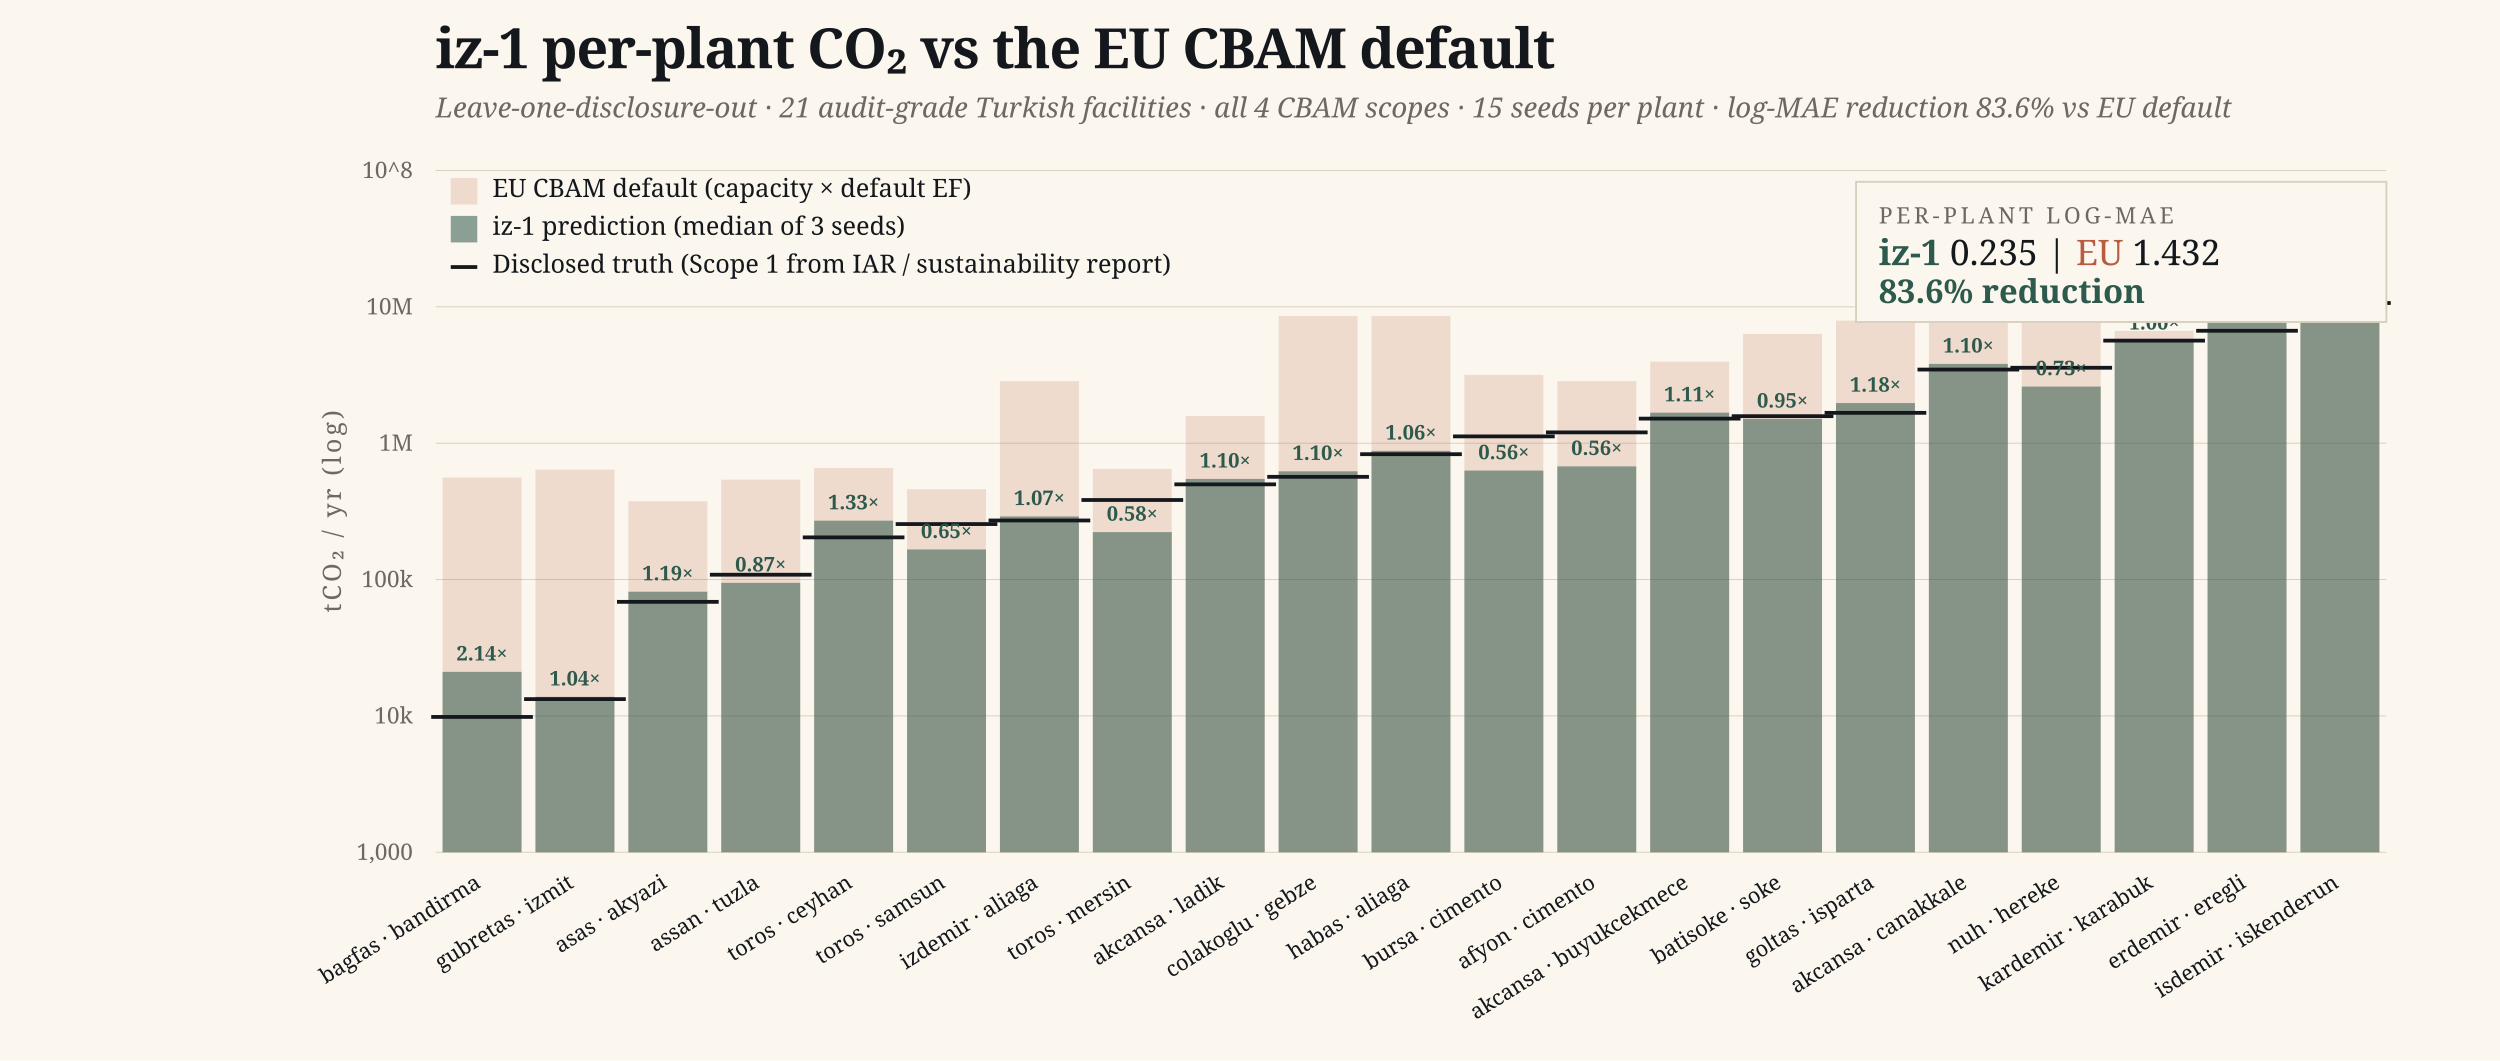
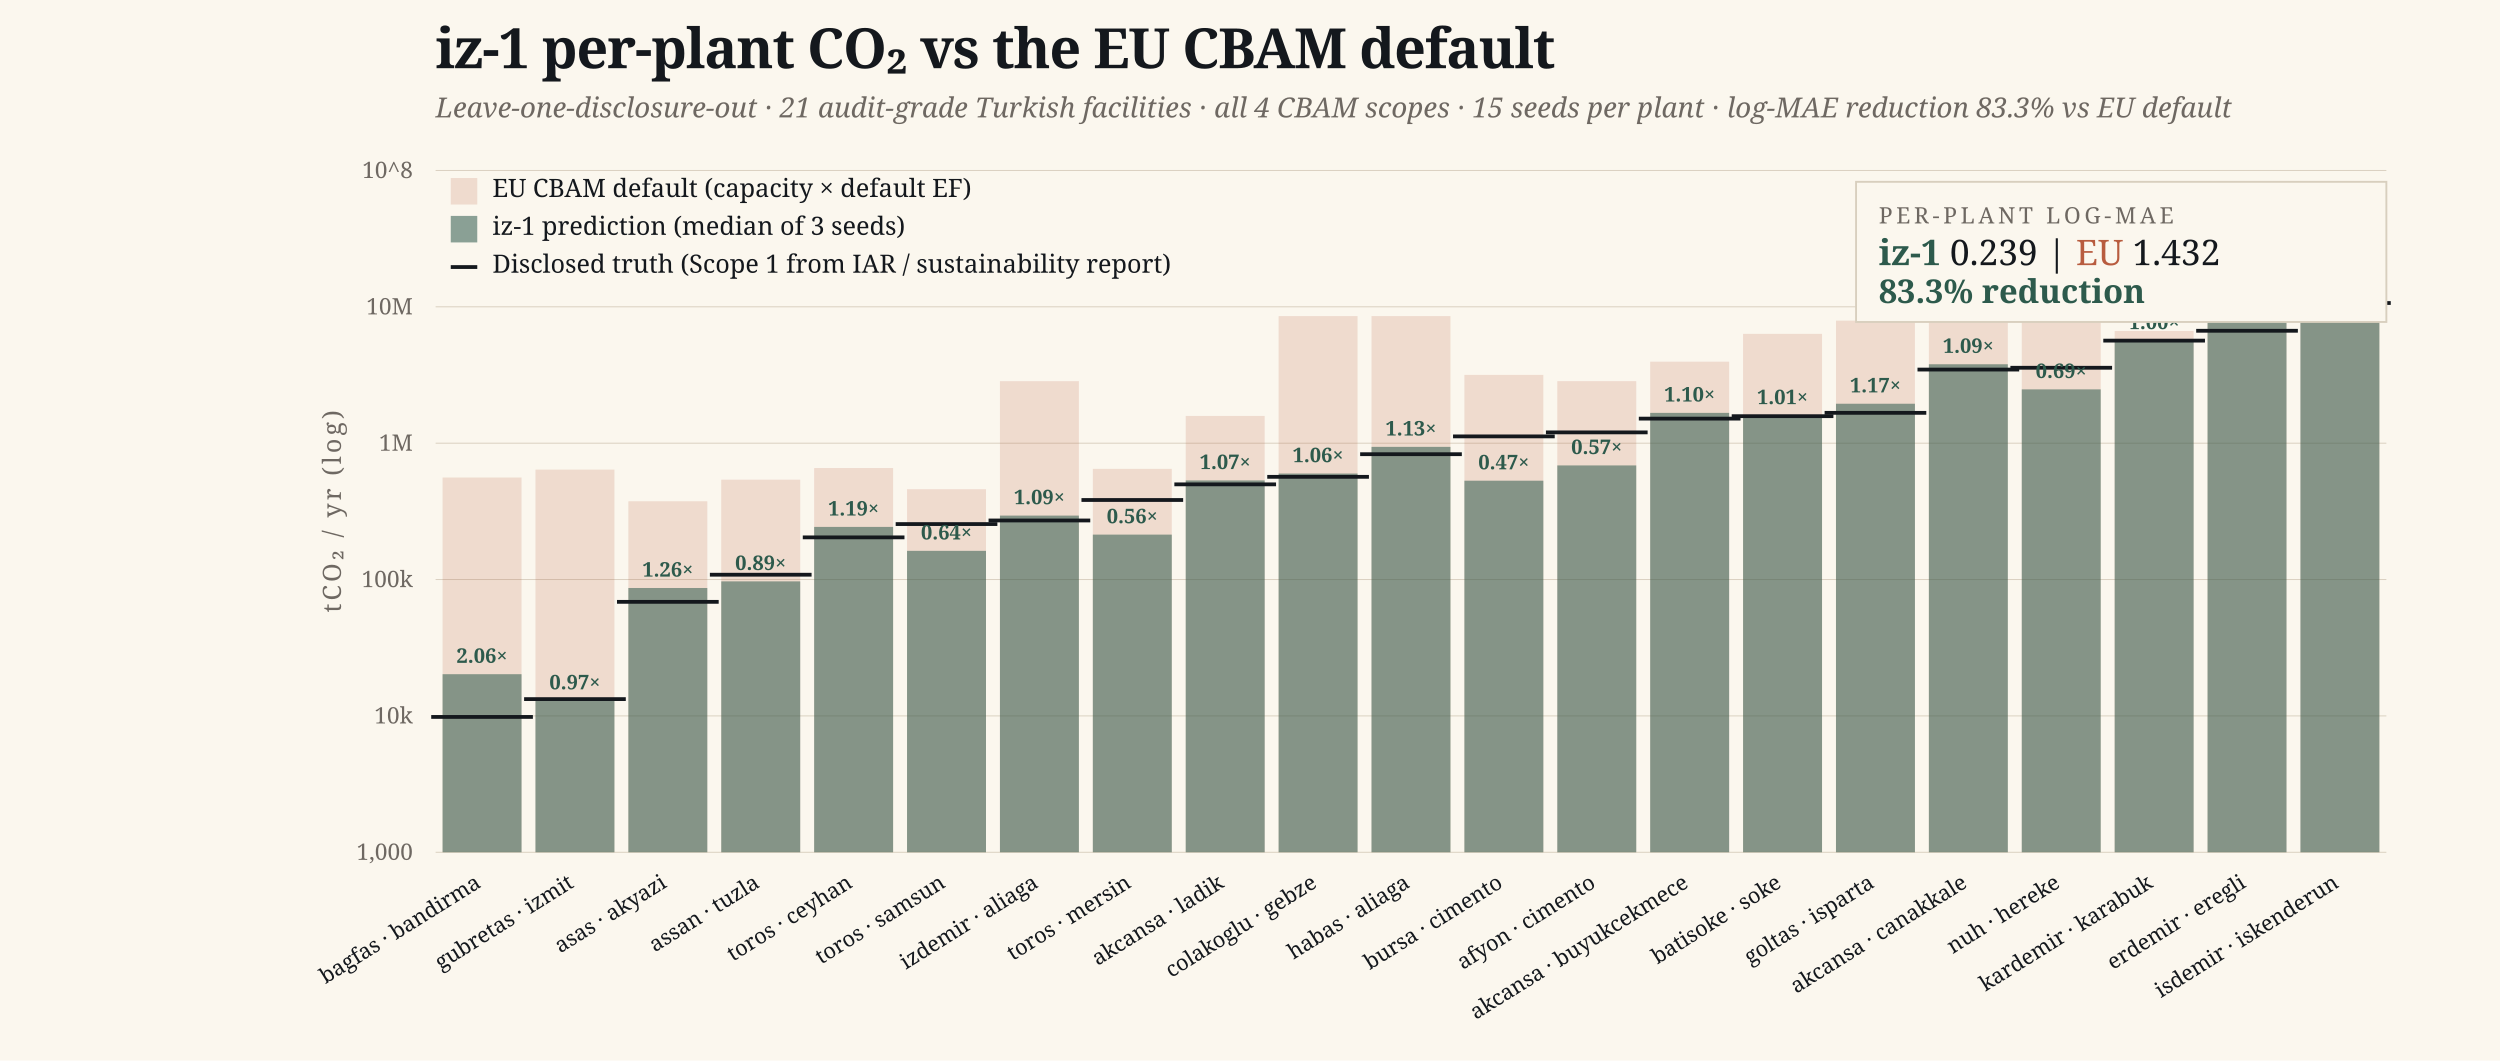
<svg xmlns="http://www.w3.org/2000/svg" viewBox="0 0 1320 560" style="font-family:Georgia,serif;background:#fbf7ee">
  <rect x="0" y="0" width="1320" height="560" fill="#fbf7ee" />
  <text x="230" y="36" fill="#14181d" font-size="22pt" font-weight="600" letter-spacing="-0.02em">iz-1 per-plant CO₂ vs the EU CBAM default</text>
-   <text x="230" y="62" fill="#6e6862" font-size="11pt" font-style="italic">Leave-one-disclosure-out · 21 audit-grade Turkish facilities · all 4 CBAM scopes · 15 seeds per plant · log-MAE reduction 83.6% vs EU default</text>
+   <text x="230" y="62" fill="#6e6862" font-size="11pt" font-style="italic">Leave-one-disclosure-out · 21 audit-grade Turkish facilities · all 4 CBAM scopes · 15 seeds per plant · log-MAE reduction 83.3% vs EU default</text>
  <line x1="230" x2="1260" y1="450.0" y2="450.0" stroke="#d8cfbe" stroke-width="0.5" />
  <text x="218" y="454.0" text-anchor="end" font-size="9pt" fill="#6e6862">1,000</text>
  <line x1="230" x2="1260" y1="378.0" y2="378.0" stroke="#d8cfbe" stroke-width="0.5" />
  <text x="218" y="382.0" text-anchor="end" font-size="9pt" fill="#6e6862">10k</text>
  <line x1="230" x2="1260" y1="306.0" y2="306.0" stroke="#d8cfbe" stroke-width="0.5" />
  <text x="218" y="310.0" text-anchor="end" font-size="9pt" fill="#6e6862">100k</text>
  <line x1="230" x2="1260" y1="234.0" y2="234.0" stroke="#d8cfbe" stroke-width="0.5" />
  <text x="218" y="238.0" text-anchor="end" font-size="9pt" fill="#6e6862">1M</text>
  <line x1="230" x2="1260" y1="162.0" y2="162.0" stroke="#d8cfbe" stroke-width="0.5" />
  <text x="218" y="166.0" text-anchor="end" font-size="9pt" fill="#6e6862">10M</text>
  <line x1="230" x2="1260" y1="90.0" y2="90.0" stroke="#d8cfbe" stroke-width="0.5" />
  <text x="218" y="94.0" text-anchor="end" font-size="9pt" fill="#6e6862">10^8</text>
  <text x="180" y="270.0" transform="rotate(-90 180 270.0)" text-anchor="middle" font-size="10pt" fill="#6e6862" letter-spacing="0.12em">tCO₂ / yr (log)</text>
  <rect x="233.679" y="252.13" width="41.69" height="197.87" fill="#b85c3f" opacity="0.18" />
-   <rect x="233.679" y="354.735" width="41.69" height="95.265" fill="#2d5a4c" opacity="0.55" />
+   <rect x="233.679" y="355.976" width="41.69" height="94.024" fill="#2d5a4c" opacity="0.55" />
  <line x1="227.679" x2="281.369" y1="378.543" y2="378.543" stroke="#14181d" stroke-width="2" />
  <text x="254.524" y="468" text-anchor="end" font-size="8.5pt" fill="#14181d" transform="rotate(-32 254.5238 468)">bagfas · bandirma</text>
-   <text x="254.524" y="348.735" text-anchor="middle" font-size="8pt" fill="#2d5a4c" font-weight="600">2.14×</text>
+   <text x="254.524" y="349.976" text-anchor="middle" font-size="8pt" fill="#2d5a4c" font-weight="600">2.06×</text>
  <rect x="282.726" y="247.955" width="41.69" height="202.045" fill="#b85c3f" opacity="0.18" />
-   <rect x="282.726" y="367.929" width="41.69" height="82.071" fill="#2d5a4c" opacity="0.55" />
+   <rect x="282.726" y="369.97" width="41.69" height="80.03" fill="#2d5a4c" opacity="0.55" />
  <line x1="276.726" x2="330.417" y1="369.127" y2="369.127" stroke="#14181d" stroke-width="2" />
  <text x="303.571" y="468" text-anchor="end" font-size="8.5pt" fill="#14181d" transform="rotate(-32 303.5714 468)">gubretas · izmit</text>
-   <text x="303.571" y="361.929" text-anchor="middle" font-size="8pt" fill="#2d5a4c" font-weight="600">1.04×</text>
+   <text x="303.571" y="363.97" text-anchor="middle" font-size="8pt" fill="#2d5a4c" font-weight="600">0.97×</text>
  <rect x="331.774" y="264.67" width="41.69" height="185.33" fill="#b85c3f" opacity="0.18" />
-   <rect x="331.774" y="312.418" width="41.69" height="137.582" fill="#2d5a4c" opacity="0.55" />
+   <rect x="331.774" y="310.462" width="41.69" height="139.538" fill="#2d5a4c" opacity="0.55" />
  <line x1="325.774" x2="379.464" y1="317.776" y2="317.776" stroke="#14181d" stroke-width="2" />
  <text x="352.619" y="468" text-anchor="end" font-size="8.5pt" fill="#14181d" transform="rotate(-32 352.619 468)">asas · akyazi</text>
-   <text x="352.619" y="306.418" text-anchor="middle" font-size="8pt" fill="#2d5a4c" font-weight="600">1.19×</text>
+   <text x="352.619" y="304.462" text-anchor="middle" font-size="8pt" fill="#2d5a4c" font-weight="600">1.26×</text>
  <rect x="380.821" y="253.268" width="41.69" height="196.732" fill="#b85c3f" opacity="0.18" />
-   <rect x="380.821" y="307.738" width="41.69" height="142.262" fill="#2d5a4c" opacity="0.55" />
+   <rect x="380.821" y="306.967" width="41.69" height="143.033" fill="#2d5a4c" opacity="0.55" />
  <line x1="374.821" x2="428.512" y1="303.449" y2="303.449" stroke="#14181d" stroke-width="2" />
  <text x="401.667" y="468" text-anchor="end" font-size="8.5pt" fill="#14181d" transform="rotate(-32 401.6667 468)">assan · tuzla</text>
-   <text x="401.667" y="301.738" text-anchor="middle" font-size="8pt" fill="#2d5a4c" font-weight="600">0.87×</text>
+   <text x="401.667" y="300.967" text-anchor="middle" font-size="8pt" fill="#2d5a4c" font-weight="600">0.89×</text>
  <rect x="429.869" y="247.118" width="41.69" height="202.882" fill="#b85c3f" opacity="0.18" />
-   <rect x="429.869" y="274.921" width="41.69" height="175.079" fill="#2d5a4c" opacity="0.55" />
+   <rect x="429.869" y="278.209" width="41.69" height="171.791" fill="#2d5a4c" opacity="0.55" />
  <line x1="423.869" x2="477.56" y1="283.731" y2="283.731" stroke="#14181d" stroke-width="2" />
  <text x="450.714" y="468" text-anchor="end" font-size="8.5pt" fill="#14181d" transform="rotate(-32 450.7143 468)">toros · ceyhan</text>
-   <text x="450.714" y="268.921" text-anchor="middle" font-size="8pt" fill="#2d5a4c" font-weight="600">1.33×</text>
+   <text x="450.714" y="272.209" text-anchor="middle" font-size="8pt" fill="#2d5a4c" font-weight="600">1.19×</text>
  <rect x="478.917" y="258.281" width="41.69" height="191.719" fill="#b85c3f" opacity="0.18" />
-   <rect x="478.917" y="290.113" width="41.69" height="159.887" fill="#2d5a4c" opacity="0.55" />
+   <rect x="478.917" y="290.846" width="41.69" height="159.154" fill="#2d5a4c" opacity="0.55" />
  <line x1="472.917" x2="526.607" y1="276.707" y2="276.707" stroke="#14181d" stroke-width="2" />
  <text x="499.762" y="468" text-anchor="end" font-size="8.5pt" fill="#14181d" transform="rotate(-32 499.7619 468)">toros · samsun</text>
-   <text x="499.762" y="284.113" text-anchor="middle" font-size="8pt" fill="#2d5a4c" font-weight="600">0.65×</text>
+   <text x="499.762" y="284.846" text-anchor="middle" font-size="8pt" fill="#2d5a4c" font-weight="600">0.64×</text>
  <rect x="527.964" y="201.251" width="41.69" height="248.749" fill="#b85c3f" opacity="0.18" />
-   <rect x="527.964" y="272.662" width="41.69" height="177.338" fill="#2d5a4c" opacity="0.55" />
+   <rect x="527.964" y="272.233" width="41.69" height="177.767" fill="#2d5a4c" opacity="0.55" />
  <line x1="521.964" x2="575.655" y1="274.812" y2="274.812" stroke="#14181d" stroke-width="2" />
  <text x="548.81" y="468" text-anchor="end" font-size="8.5pt" fill="#14181d" transform="rotate(-32 548.8095 468)">izdemir · aliaga</text>
-   <text x="548.81" y="266.662" text-anchor="middle" font-size="8pt" fill="#2d5a4c" font-weight="600">1.07×</text>
+   <text x="548.81" y="266.233" text-anchor="middle" font-size="8pt" fill="#2d5a4c" font-weight="600">1.09×</text>
  <rect x="577.012" y="247.567" width="41.69" height="202.433" fill="#b85c3f" opacity="0.18" />
-   <rect x="577.012" y="280.941" width="41.69" height="169.059" fill="#2d5a4c" opacity="0.55" />
+   <rect x="577.012" y="282.276" width="41.69" height="167.724" fill="#2d5a4c" opacity="0.55" />
  <line x1="571.012" x2="624.702" y1="263.997" y2="263.997" stroke="#14181d" stroke-width="2" />
  <text x="597.857" y="468" text-anchor="end" font-size="8.5pt" fill="#14181d" transform="rotate(-32 597.8571 468)">toros · mersin</text>
-   <text x="597.857" y="274.941" text-anchor="middle" font-size="8pt" fill="#2d5a4c" font-weight="600">0.58×</text>
+   <text x="597.857" y="276.276" text-anchor="middle" font-size="8pt" fill="#2d5a4c" font-weight="600">0.56×</text>
  <rect x="626.06" y="219.618" width="41.69" height="230.382" fill="#b85c3f" opacity="0.18" />
-   <rect x="626.06" y="252.867" width="41.69" height="197.133" fill="#2d5a4c" opacity="0.55" />
+   <rect x="626.06" y="253.667" width="41.69" height="196.333" fill="#2d5a4c" opacity="0.55" />
  <line x1="620.06" x2="673.75" y1="255.737" y2="255.737" stroke="#14181d" stroke-width="2" />
  <text x="646.905" y="468" text-anchor="end" font-size="8.5pt" fill="#14181d" transform="rotate(-32 646.9048 468)">akcansa · ladik</text>
-   <text x="646.905" y="246.867" text-anchor="middle" font-size="8pt" fill="#2d5a4c" font-weight="600">1.10×</text>
+   <text x="646.905" y="247.667" text-anchor="middle" font-size="8pt" fill="#2d5a4c" font-weight="600">1.07×</text>
  <rect x="675.107" y="166.898" width="41.69" height="283.102" fill="#b85c3f" opacity="0.18" />
-   <rect x="675.107" y="248.858" width="41.69" height="201.142" fill="#2d5a4c" opacity="0.55" />
+   <rect x="675.107" y="250.036" width="41.69" height="199.964" fill="#2d5a4c" opacity="0.55" />
  <line x1="669.107" x2="722.798" y1="251.769" y2="251.769" stroke="#14181d" stroke-width="2" />
  <text x="695.952" y="468" text-anchor="end" font-size="8.5pt" fill="#14181d" transform="rotate(-32 695.9524 468)">colakoglu · gebze</text>
-   <text x="695.952" y="242.858" text-anchor="middle" font-size="8pt" fill="#2d5a4c" font-weight="600">1.10×</text>
+   <text x="695.952" y="244.036" text-anchor="middle" font-size="8pt" fill="#2d5a4c" font-weight="600">1.06×</text>
  <rect x="724.155" y="166.898" width="41.69" height="283.102" fill="#b85c3f" opacity="0.18" />
-   <rect x="724.155" y="238.059" width="41.69" height="211.941" fill="#2d5a4c" opacity="0.55" />
+   <rect x="724.155" y="235.946" width="41.69" height="214.054" fill="#2d5a4c" opacity="0.55" />
  <line x1="718.155" x2="771.845" y1="239.814" y2="239.814" stroke="#14181d" stroke-width="2" />
  <text x="745.0" y="468" text-anchor="end" font-size="8.5pt" fill="#14181d" transform="rotate(-32 745.0 468)">habas · aliaga</text>
-   <text x="745.0" y="232.059" text-anchor="middle" font-size="8pt" fill="#2d5a4c" font-weight="600">1.06×</text>
+   <text x="745.0" y="229.946" text-anchor="middle" font-size="8pt" fill="#2d5a4c" font-weight="600">1.13×</text>
  <rect x="773.202" y="197.943" width="41.69" height="252.057" fill="#b85c3f" opacity="0.18" />
-   <rect x="773.202" y="248.46" width="41.69" height="201.54" fill="#2d5a4c" opacity="0.55" />
+   <rect x="773.202" y="253.806" width="41.69" height="196.194" fill="#2d5a4c" opacity="0.55" />
  <line x1="767.202" x2="820.893" y1="230.413" y2="230.413" stroke="#14181d" stroke-width="2" />
  <text x="794.048" y="468" text-anchor="end" font-size="8.5pt" fill="#14181d" transform="rotate(-32 794.0476 468)">bursa · cimento</text>
-   <text x="794.048" y="242.46" text-anchor="middle" font-size="8pt" fill="#2d5a4c" font-weight="600">0.56×</text>
+   <text x="794.048" y="247.806" text-anchor="middle" font-size="8pt" fill="#2d5a4c" font-weight="600">0.47×</text>
  <rect x="822.25" y="201.238" width="41.69" height="248.762" fill="#b85c3f" opacity="0.18" />
-   <rect x="822.25" y="246.253" width="41.69" height="203.747" fill="#2d5a4c" opacity="0.55" />
+   <rect x="822.25" y="245.747" width="41.69" height="204.253" fill="#2d5a4c" opacity="0.55" />
  <line x1="816.25" x2="869.94" y1="228.299" y2="228.299" stroke="#14181d" stroke-width="2" />
  <text x="843.095" y="468" text-anchor="end" font-size="8.5pt" fill="#14181d" transform="rotate(-32 843.0952 468)">afyon · cimento</text>
-   <text x="843.095" y="240.253" text-anchor="middle" font-size="8pt" fill="#2d5a4c" font-weight="600">0.56×</text>
+   <text x="843.095" y="239.747" text-anchor="middle" font-size="8pt" fill="#2d5a4c" font-weight="600">0.57×</text>
  <rect x="871.298" y="190.966" width="41.69" height="259.034" fill="#b85c3f" opacity="0.18" />
-   <rect x="871.298" y="217.891" width="41.69" height="232.109" fill="#2d5a4c" opacity="0.55" />
+   <rect x="871.298" y="217.997" width="41.69" height="232.003" fill="#2d5a4c" opacity="0.55" />
  <line x1="865.298" x2="918.988" y1="221.031" y2="221.031" stroke="#14181d" stroke-width="2" />
  <text x="892.143" y="468" text-anchor="end" font-size="8.5pt" fill="#14181d" transform="rotate(-32 892.1429 468)">akcansa · buyukcekmece</text>
-   <text x="892.143" y="211.891" text-anchor="middle" font-size="8pt" fill="#2d5a4c" font-weight="600">1.11×</text>
+   <text x="892.143" y="211.997" text-anchor="middle" font-size="8pt" fill="#2d5a4c" font-weight="600">1.10×</text>
  <rect x="920.345" y="176.269" width="41.69" height="273.731" fill="#b85c3f" opacity="0.18" />
-   <rect x="920.345" y="221.211" width="41.69" height="228.789" fill="#2d5a4c" opacity="0.55" />
+   <rect x="920.345" y="219.4" width="41.69" height="230.6" fill="#2d5a4c" opacity="0.55" />
  <line x1="914.345" x2="968.036" y1="219.738" y2="219.738" stroke="#14181d" stroke-width="2" />
  <text x="941.19" y="468" text-anchor="end" font-size="8.5pt" fill="#14181d" transform="rotate(-32 941.1905 468)">batisoke · soke</text>
-   <text x="941.19" y="215.211" text-anchor="middle" font-size="8pt" fill="#2d5a4c" font-weight="600">0.95×</text>
+   <text x="941.19" y="213.4" text-anchor="middle" font-size="8pt" fill="#2d5a4c" font-weight="600">1.01×</text>
  <rect x="969.393" y="169.292" width="41.69" height="280.708" fill="#b85c3f" opacity="0.18" />
-   <rect x="969.393" y="212.818" width="41.69" height="237.182" fill="#2d5a4c" opacity="0.55" />
+   <rect x="969.393" y="213.171" width="41.69" height="236.829" fill="#2d5a4c" opacity="0.55" />
  <line x1="963.393" x2="1017.083" y1="217.982" y2="217.982" stroke="#14181d" stroke-width="2" />
  <text x="990.238" y="468" text-anchor="end" font-size="8.5pt" fill="#14181d" transform="rotate(-32 990.2381 468)">goltas · isparta</text>
-   <text x="990.238" y="206.818" text-anchor="middle" font-size="8pt" fill="#2d5a4c" font-weight="600">1.18×</text>
+   <text x="990.238" y="207.171" text-anchor="middle" font-size="8pt" fill="#2d5a4c" font-weight="600">1.17×</text>
  <rect x="1018.44" y="166.312" width="41.69" height="283.688" fill="#b85c3f" opacity="0.18" />
-   <rect x="1018.44" y="192.134" width="41.69" height="257.866" fill="#2d5a4c" opacity="0.55" />
+   <rect x="1018.44" y="192.325" width="41.69" height="257.675" fill="#2d5a4c" opacity="0.55" />
  <line x1="1012.44" x2="1066.131" y1="195.132" y2="195.132" stroke="#14181d" stroke-width="2" />
  <text x="1039.286" y="468" text-anchor="end" font-size="8.5pt" fill="#14181d" transform="rotate(-32 1039.286 468)">akcansa · canakkale</text>
-   <text x="1039.286" y="186.134" text-anchor="middle" font-size="8pt" fill="#2d5a4c" font-weight="600">1.10×</text>
+   <text x="1039.286" y="186.325" text-anchor="middle" font-size="8pt" fill="#2d5a4c" font-weight="600">1.09×</text>
  <rect x="1067.488" y="165.195" width="41.69" height="284.805" fill="#b85c3f" opacity="0.18" />
-   <rect x="1067.488" y="204.103" width="41.69" height="245.897" fill="#2d5a4c" opacity="0.55" />
+   <rect x="1067.488" y="205.592" width="41.69" height="244.408" fill="#2d5a4c" opacity="0.55" />
  <line x1="1061.488" x2="1115.179" y1="194.179" y2="194.179" stroke="#14181d" stroke-width="2" />
  <text x="1088.333" y="468" text-anchor="end" font-size="8.5pt" fill="#14181d" transform="rotate(-32 1088.333 468)">nuh · hereke</text>
-   <text x="1088.333" y="198.103" text-anchor="middle" font-size="8pt" fill="#2d5a4c" font-weight="600">0.73×</text>
+   <text x="1088.333" y="199.592" text-anchor="middle" font-size="8pt" fill="#2d5a4c" font-weight="600">0.69×</text>
  <rect x="1116.536" y="174.757" width="41.69" height="275.243" fill="#b85c3f" opacity="0.18" />
-   <rect x="1116.536" y="179.993" width="41.69" height="270.007" fill="#2d5a4c" opacity="0.55" />
+   <rect x="1116.536" y="179.779" width="41.69" height="270.221" fill="#2d5a4c" opacity="0.55" />
  <line x1="1110.536" x2="1164.226" y1="179.849" y2="179.849" stroke="#14181d" stroke-width="2" />
  <text x="1137.381" y="468" text-anchor="end" font-size="8.5pt" fill="#14181d" transform="rotate(-32 1137.381 468)">kardemir · karabuk</text>
-   <text x="1137.381" y="173.993" text-anchor="middle" font-size="8pt" fill="#2d5a4c" font-weight="600">1.00×</text>
+   <text x="1137.381" y="173.779" text-anchor="middle" font-size="8pt" fill="#2d5a4c" font-weight="600">1.00×</text>
  <rect x="1165.583" y="170.581" width="41.69" height="279.419" fill="#b85c3f" opacity="0.18" />
-   <rect x="1165.583" y="169.506" width="41.69" height="280.494" fill="#2d5a4c" opacity="0.55" />
+   <rect x="1165.583" y="169.208" width="41.69" height="280.792" fill="#2d5a4c" opacity="0.55" />
  <line x1="1159.583" x2="1213.274" y1="174.648" y2="174.648" stroke="#14181d" stroke-width="2" />
  <text x="1186.429" y="468" text-anchor="end" font-size="8.5pt" fill="#14181d" transform="rotate(-32 1186.429 468)">erdemir · eregli</text>
-   <text x="1186.429" y="163.506" text-anchor="middle" font-size="8pt" fill="#2d5a4c" font-weight="600">1.18×</text>
+   <text x="1186.429" y="163.208" text-anchor="middle" font-size="8pt" fill="#2d5a4c" font-weight="600">1.19×</text>
  <rect x="1214.631" y="161.782" width="41.69" height="288.218" fill="#b85c3f" opacity="0.18" />
-   <rect x="1214.631" y="166.959" width="41.69" height="283.041" fill="#2d5a4c" opacity="0.55" />
+   <rect x="1214.631" y="165.745" width="41.69" height="284.255" fill="#2d5a4c" opacity="0.55" />
  <line x1="1208.631" x2="1262.321" y1="159.992" y2="159.992" stroke="#14181d" stroke-width="2" />
  <text x="1235.476" y="468" text-anchor="end" font-size="8.5pt" fill="#14181d" transform="rotate(-32 1235.476 468)">isdemir · iskenderun</text>
-   <text x="1235.476" y="160.959" text-anchor="middle" font-size="8pt" fill="#2d5a4c" font-weight="600">0.80×</text>
+   <text x="1235.476" y="159.745" text-anchor="middle" font-size="8pt" fill="#2d5a4c" font-weight="600">0.83×</text>
  <rect x="238" y="94" width="14" height="14" fill="#b85c3f" opacity="0.18" />
  <text x="260" y="104" font-size="10pt" fill="#14181d">EU CBAM default (capacity × default EF)</text>
  <rect x="238" y="114" width="14" height="14" fill="#2d5a4c" opacity="0.55" />
  <text x="260" y="124" font-size="10pt" fill="#14181d">iz-1 prediction (median of 3 seeds)</text>
  <line x1="238" x2="252" y1="141" y2="141" stroke="#14181d" stroke-width="2" />
  <text x="260" y="144" font-size="10pt" fill="#14181d">Disclosed truth (Scope 1 from IAR / sustainability report)</text>
  <rect x="980" y="96" width="280" height="74" fill="#fbf7ee" stroke="#d8cfbe" />
  <text x="992" y="118" font-size="9pt" letter-spacing="0.16em" fill="#6e6862" text-transform="uppercase">PER-PLANT LOG-MAE</text>
  <text x="992" y="140" font-size="14pt" fill="#14181d">
-     <tspan font-weight="600" fill="#2d5a4c">iz-1</tspan> 0.235   |   <tspan fill="#b85c3f">EU</tspan> 1.432</text>
-   <text x="992" y="160" font-size="13pt" fill="#2d5a4c" font-weight="600">83.6% reduction</text>
+     <tspan font-weight="600" fill="#2d5a4c">iz-1</tspan> 0.239   |   <tspan fill="#b85c3f">EU</tspan> 1.432</text>
+   <text x="992" y="160" font-size="13pt" fill="#2d5a4c" font-weight="600">83.3% reduction</text>
</svg>
